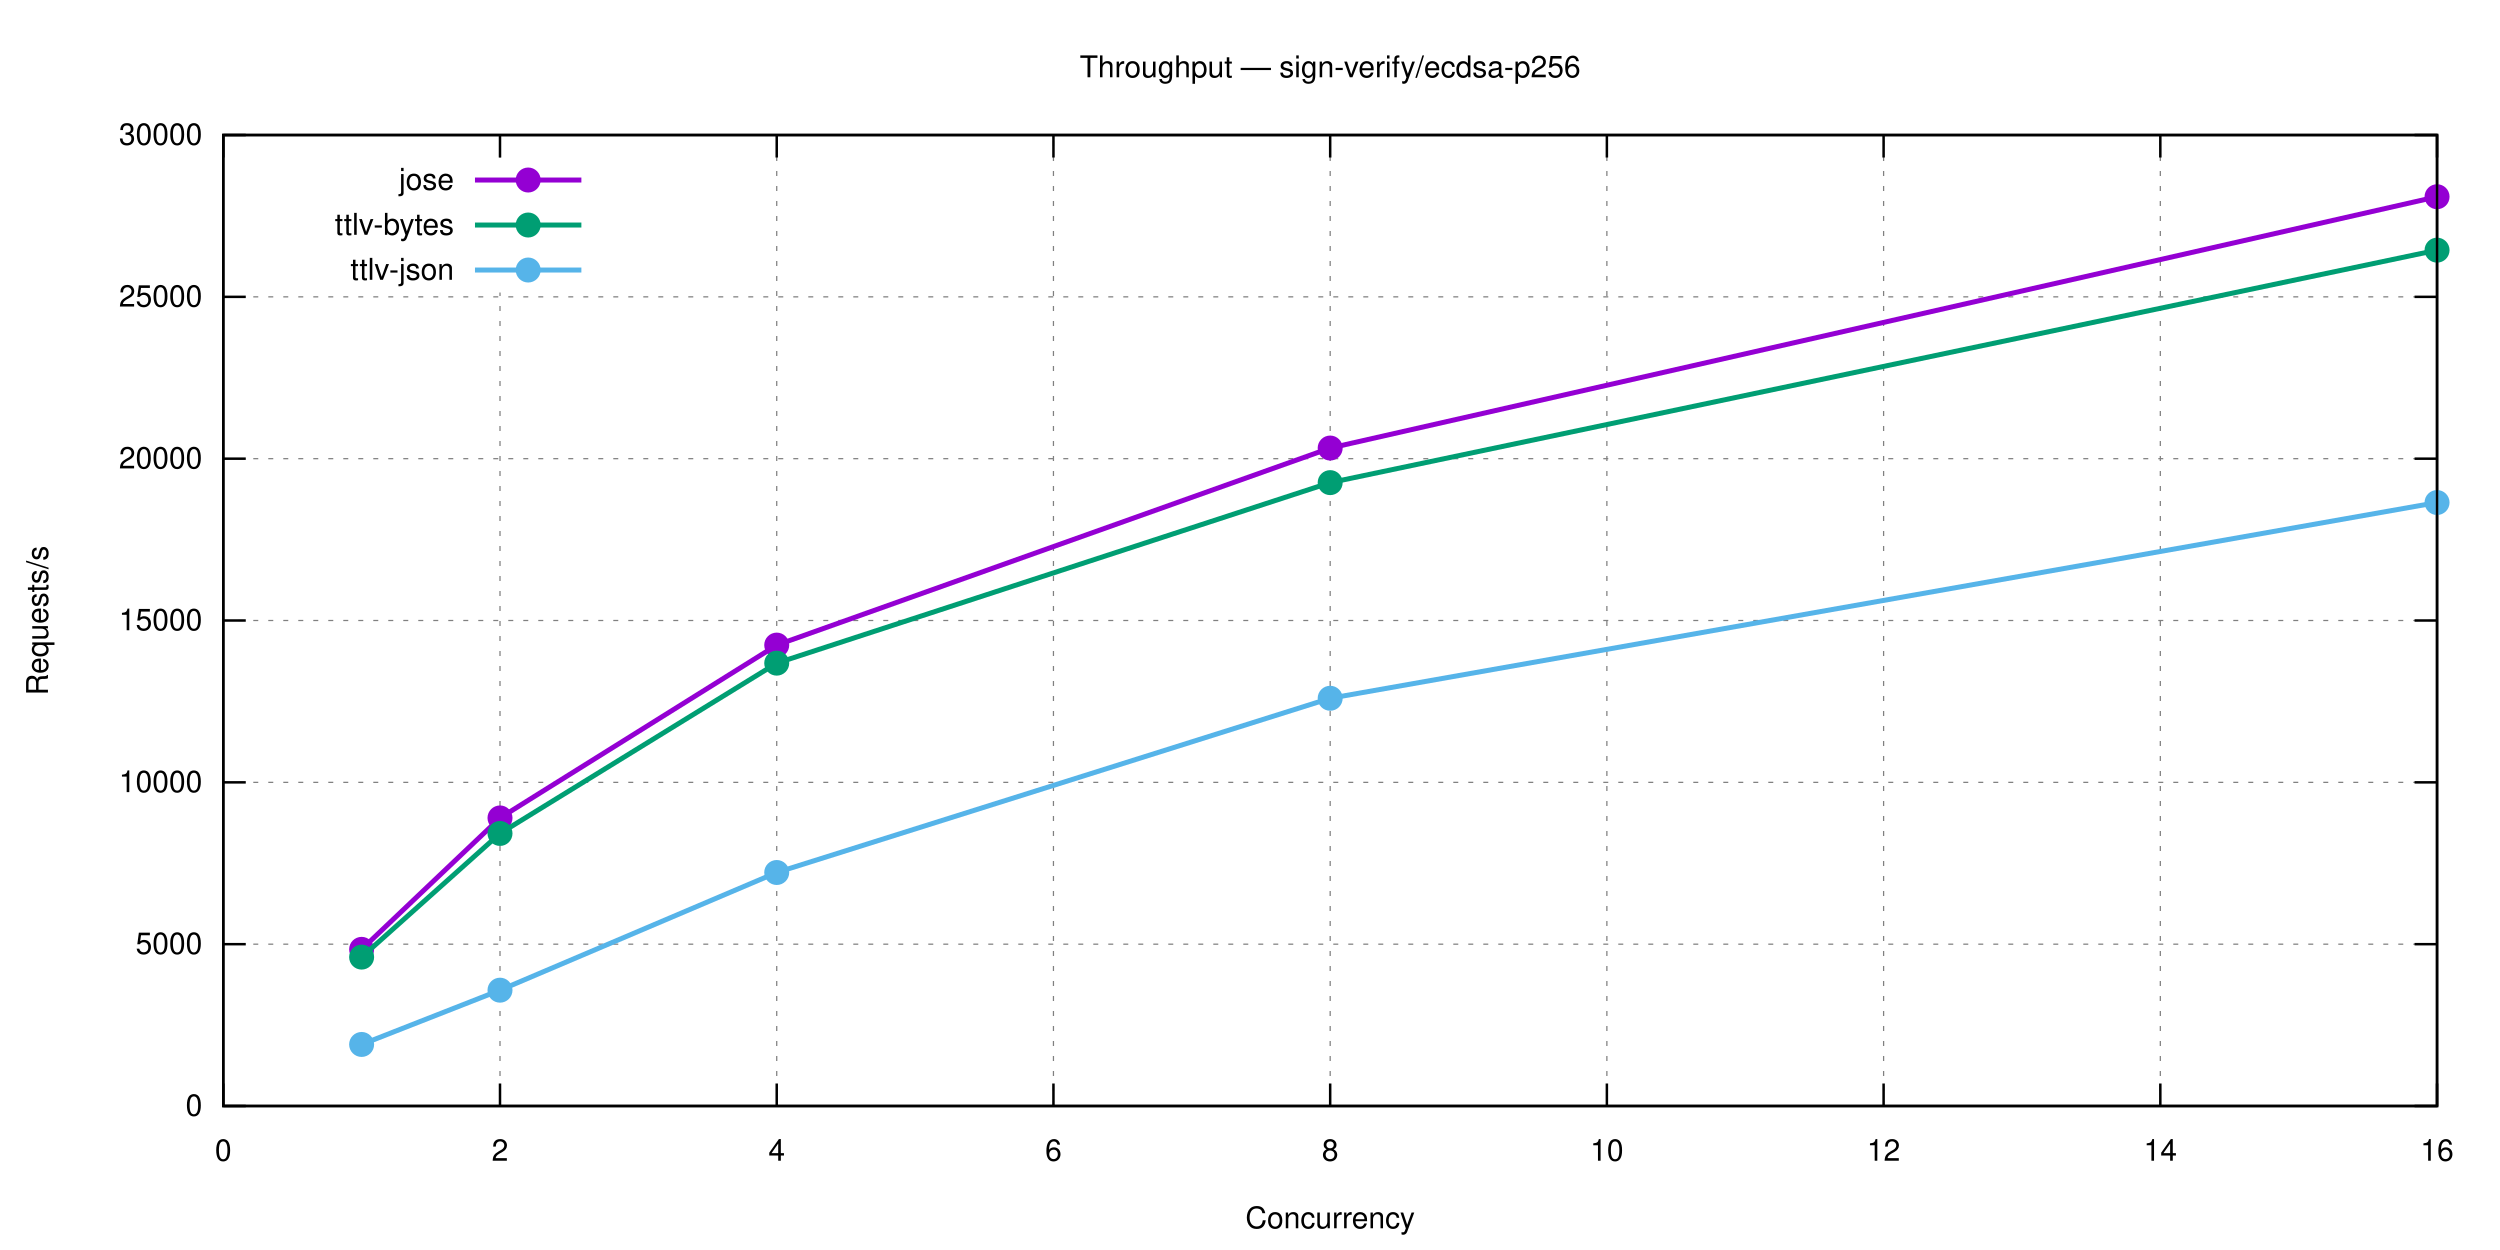
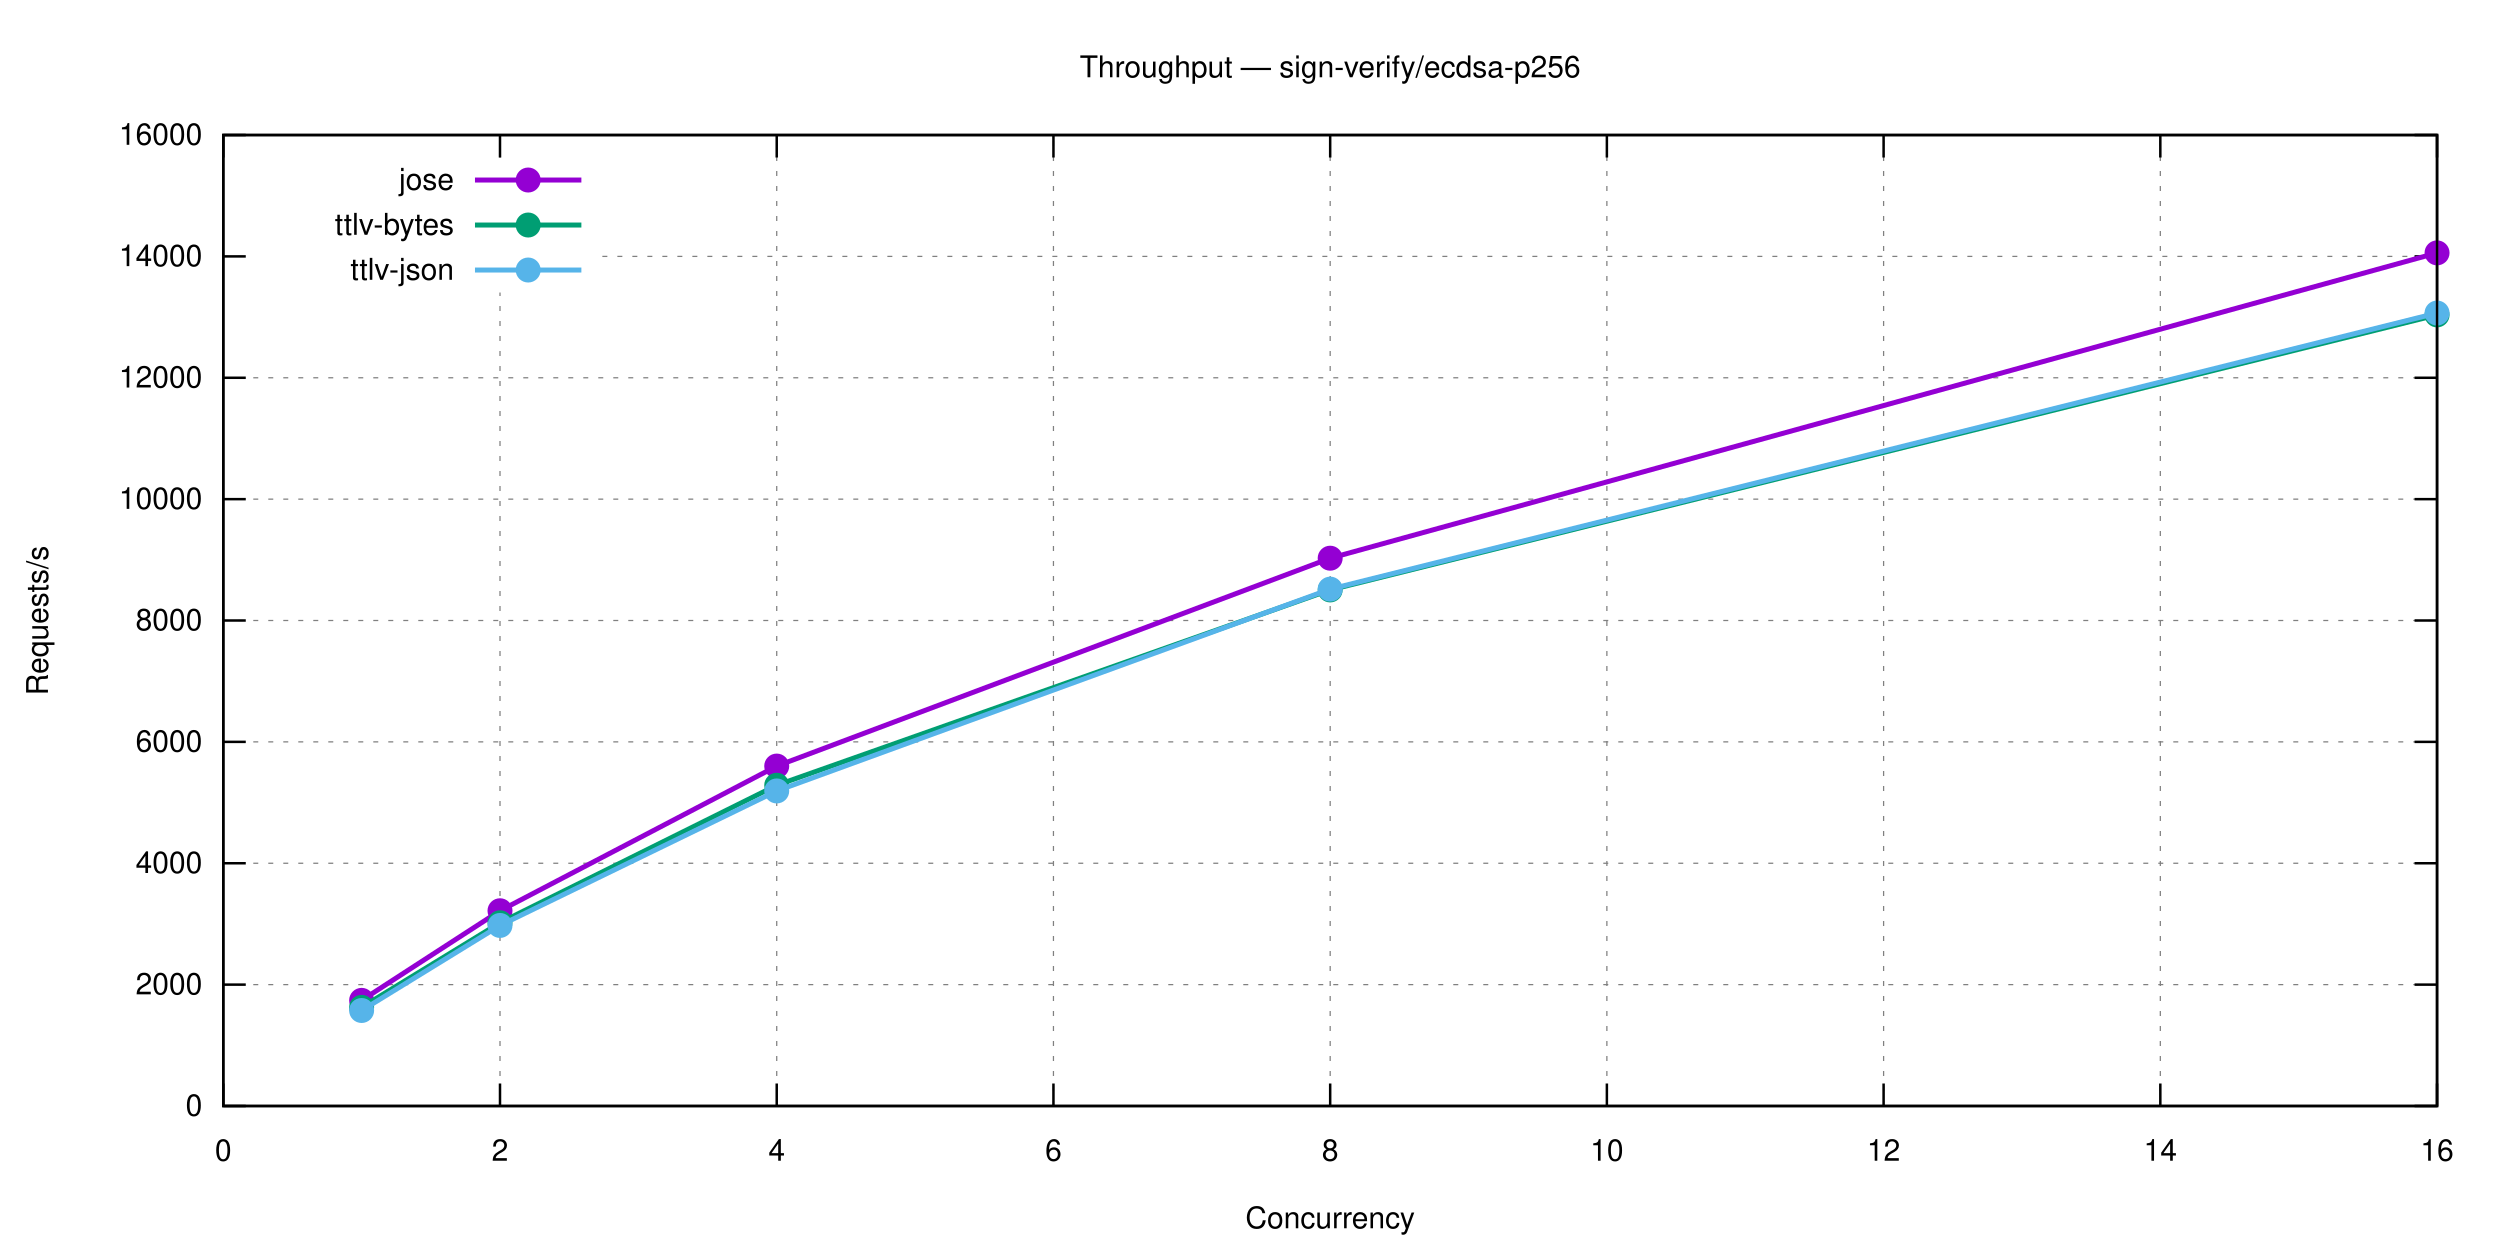
<svg xmlns="http://www.w3.org/2000/svg" xmlns:xlink="http://www.w3.org/1999/xlink" width="1000" height="500" viewBox="0 0 1000 500">
  <g id="gnuplot_canvas">
    <rect x="0" y="0" width="1000" height="500" fill="none" />
    <defs>
      <circle id="gpDot" r="0.5" stroke-width="0.5" stroke="currentColor" />
      <path id="gpPt0" stroke-width="0.222" stroke="currentColor" d="M-1,0 h2 M0,-1 v2" />
      <path id="gpPt1" stroke-width="0.222" stroke="currentColor" d="M-1,-1 L1,1 M1,-1 L-1,1" />
      <path id="gpPt2" stroke-width="0.222" stroke="currentColor" d="M-1,0 L1,0 M0,-1 L0,1 M-1,-1 L1,1 M-1,1 L1,-1" />
      <rect id="gpPt3" stroke-width="0.222" stroke="currentColor" x="-1" y="-1" width="2" height="2" />
      <rect id="gpPt4" stroke-width="0.222" stroke="currentColor" fill="currentColor" x="-1" y="-1" width="2" height="2" />
      <circle id="gpPt5" stroke-width="0.222" stroke="currentColor" cx="0" cy="0" r="1" />
      <use xlink:href="#gpPt5" id="gpPt6" fill="currentColor" stroke="none" />
      <path id="gpPt7" stroke-width="0.222" stroke="currentColor" d="M0,-1.33 L-1.33,0.67 L1.33,0.67 z" />
      <use xlink:href="#gpPt7" id="gpPt8" fill="currentColor" stroke="none" />
      <use xlink:href="#gpPt7" id="gpPt9" stroke="currentColor" transform="rotate(180)" />
      <use xlink:href="#gpPt9" id="gpPt10" fill="currentColor" stroke="none" />
      <use xlink:href="#gpPt3" id="gpPt11" stroke="currentColor" transform="rotate(45)" />
      <use xlink:href="#gpPt11" id="gpPt12" fill="currentColor" stroke="none" />
      <path id="gpPt13" stroke-width="0.222" stroke="currentColor" d="M0,1.330 L1.265,0.411 L0.782,-1.067 L-0.782,-1.076 L-1.265,0.411 z" />
      <use xlink:href="#gpPt13" id="gpPt14" fill="currentColor" stroke="none" />
      <filter id="textbox" filterUnits="objectBoundingBox" x="0" y="0" height="1" width="1">
        <feFlood flood-color="white" flood-opacity="1" result="bgnd" />
        <feComposite in="SourceGraphic" in2="bgnd" operator="atop" />
      </filter>
      <filter id="greybox" filterUnits="objectBoundingBox" x="0" y="0" height="1" width="1">
        <feFlood flood-color="lightgrey" flood-opacity="1" result="grey" />
        <feComposite in="SourceGraphic" in2="grey" operator="atop" />
      </filter>
    </defs>
    <g fill="none" color="white" stroke="currentColor" stroke-width="1.00" stroke-linecap="butt" stroke-linejoin="miter">
</g>
    <g fill="none" color="black" stroke="currentColor" stroke-width="1.00" stroke-linecap="butt" stroke-linejoin="miter">
</g>
    <g fill="none" color="black" stroke="black" stroke-width="0.50" stroke-linecap="butt" stroke-linejoin="miter">
</g>
    <g fill="none" color="gray" stroke="currentColor" stroke-width="0.50" stroke-linecap="butt" stroke-linejoin="miter">
      <path stroke="gray" stroke-dasharray="2,4" class="gridline" d="M89.31,442.40 L974.82,442.40  " />
    </g>
    <g fill="none" color="gray" stroke="gray" stroke-width="1.00" stroke-linecap="butt" stroke-linejoin="miter">
</g>
    <g fill="none" color="black" stroke="currentColor" stroke-width="1.00" stroke-linecap="butt" stroke-linejoin="miter">
      <path stroke="black" d="M89.31,442.40 L98.31,442.40 M974.82,442.40 L965.82,442.40  " />
      <g transform="translate(80.92,446.30)" stroke="none" fill="black" font-family="Helvetica" font-size="12.00" text-anchor="end">
        <text>
          <tspan font-family="Helvetica"> 0</tspan>
        </text>
      </g>
    </g>
    <g fill="none" color="black" stroke="currentColor" stroke-width="1.00" stroke-linecap="butt" stroke-linejoin="miter">
</g>
    <g fill="none" color="black" stroke="black" stroke-width="0.50" stroke-linecap="butt" stroke-linejoin="miter">
</g>
    <g fill="none" color="gray" stroke="currentColor" stroke-width="0.50" stroke-linecap="butt" stroke-linejoin="miter">
-       <path stroke="gray" stroke-dasharray="2,4" class="gridline" d="M89.31,377.67 L974.82,377.67  " />
-     </g>
-     <g fill="none" color="gray" stroke="gray" stroke-width="1.00" stroke-linecap="butt" stroke-linejoin="miter">
- </g>
-     <g fill="none" color="black" stroke="currentColor" stroke-width="1.00" stroke-linecap="butt" stroke-linejoin="miter">
-       <path stroke="black" d="M89.31,377.67 L98.31,377.67 M974.82,377.67 L965.82,377.67  " />
-       <g transform="translate(80.92,381.57)" stroke="none" fill="black" font-family="Helvetica" font-size="12.00" text-anchor="end">
-         <text>
-           <tspan font-family="Helvetica"> 5000</tspan>
-         </text>
-       </g>
-     </g>
-     <g fill="none" color="black" stroke="currentColor" stroke-width="1.00" stroke-linecap="butt" stroke-linejoin="miter">
- </g>
-     <g fill="none" color="black" stroke="black" stroke-width="0.50" stroke-linecap="butt" stroke-linejoin="miter">
- </g>
-     <g fill="none" color="gray" stroke="currentColor" stroke-width="0.50" stroke-linecap="butt" stroke-linejoin="miter">
-       <path stroke="gray" stroke-dasharray="2,4" class="gridline" d="M89.31,312.94 L974.82,312.94  " />
-     </g>
-     <g fill="none" color="gray" stroke="gray" stroke-width="1.00" stroke-linecap="butt" stroke-linejoin="miter">
- </g>
-     <g fill="none" color="black" stroke="currentColor" stroke-width="1.00" stroke-linecap="butt" stroke-linejoin="miter">
-       <path stroke="black" d="M89.31,312.94 L98.31,312.94 M974.82,312.94 L965.82,312.94  " />
-       <g transform="translate(80.92,316.84)" stroke="none" fill="black" font-family="Helvetica" font-size="12.00" text-anchor="end">
-         <text>
-           <tspan font-family="Helvetica"> 10000</tspan>
+       <path stroke="gray" stroke-dasharray="2,4" class="gridline" d="M89.31,393.85 L974.82,393.85  " />
+     </g>
+     <g fill="none" color="gray" stroke="gray" stroke-width="1.00" stroke-linecap="butt" stroke-linejoin="miter">
+ </g>
+     <g fill="none" color="black" stroke="currentColor" stroke-width="1.00" stroke-linecap="butt" stroke-linejoin="miter">
+       <path stroke="black" d="M89.31,393.85 L98.31,393.85 M974.82,393.85 L965.82,393.85  " />
+       <g transform="translate(80.92,397.75)" stroke="none" fill="black" font-family="Helvetica" font-size="12.00" text-anchor="end">
+         <text>
+           <tspan font-family="Helvetica"> 2000</tspan>
+         </text>
+       </g>
+     </g>
+     <g fill="none" color="black" stroke="currentColor" stroke-width="1.00" stroke-linecap="butt" stroke-linejoin="miter">
+ </g>
+     <g fill="none" color="black" stroke="black" stroke-width="0.50" stroke-linecap="butt" stroke-linejoin="miter">
+ </g>
+     <g fill="none" color="gray" stroke="currentColor" stroke-width="0.50" stroke-linecap="butt" stroke-linejoin="miter">
+       <path stroke="gray" stroke-dasharray="2,4" class="gridline" d="M89.31,345.30 L974.82,345.30  " />
+     </g>
+     <g fill="none" color="gray" stroke="gray" stroke-width="1.00" stroke-linecap="butt" stroke-linejoin="miter">
+ </g>
+     <g fill="none" color="black" stroke="currentColor" stroke-width="1.00" stroke-linecap="butt" stroke-linejoin="miter">
+       <path stroke="black" d="M89.31,345.30 L98.31,345.30 M974.82,345.30 L965.82,345.30  " />
+       <g transform="translate(80.92,349.20)" stroke="none" fill="black" font-family="Helvetica" font-size="12.00" text-anchor="end">
+         <text>
+           <tspan font-family="Helvetica"> 4000</tspan>
+         </text>
+       </g>
+     </g>
+     <g fill="none" color="black" stroke="currentColor" stroke-width="1.00" stroke-linecap="butt" stroke-linejoin="miter">
+ </g>
+     <g fill="none" color="black" stroke="black" stroke-width="0.50" stroke-linecap="butt" stroke-linejoin="miter">
+ </g>
+     <g fill="none" color="gray" stroke="currentColor" stroke-width="0.50" stroke-linecap="butt" stroke-linejoin="miter">
+       <path stroke="gray" stroke-dasharray="2,4" class="gridline" d="M89.31,296.75 L974.82,296.75  " />
+     </g>
+     <g fill="none" color="gray" stroke="gray" stroke-width="1.00" stroke-linecap="butt" stroke-linejoin="miter">
+ </g>
+     <g fill="none" color="black" stroke="currentColor" stroke-width="1.00" stroke-linecap="butt" stroke-linejoin="miter">
+       <path stroke="black" d="M89.31,296.75 L98.31,296.75 M974.82,296.75 L965.82,296.75  " />
+       <g transform="translate(80.92,300.65)" stroke="none" fill="black" font-family="Helvetica" font-size="12.00" text-anchor="end">
+         <text>
+           <tspan font-family="Helvetica"> 6000</tspan>
        </text>
      </g>
    </g>
    <g fill="none" color="black" stroke="currentColor" stroke-width="1.00" stroke-linecap="butt" stroke-linejoin="miter">
</g>
    <g fill="none" color="black" stroke="black" stroke-width="0.50" stroke-linecap="butt" stroke-linejoin="miter">
</g>
    <g fill="none" color="gray" stroke="currentColor" stroke-width="0.50" stroke-linecap="butt" stroke-linejoin="miter">
      <path stroke="gray" stroke-dasharray="2,4" class="gridline" d="M89.31,248.20 L974.82,248.20  " />
    </g>
    <g fill="none" color="gray" stroke="gray" stroke-width="1.00" stroke-linecap="butt" stroke-linejoin="miter">
</g>
    <g fill="none" color="black" stroke="currentColor" stroke-width="1.00" stroke-linecap="butt" stroke-linejoin="miter">
      <path stroke="black" d="M89.31,248.20 L98.31,248.20 M974.82,248.20 L965.82,248.20  " />
      <g transform="translate(80.92,252.10)" stroke="none" fill="black" font-family="Helvetica" font-size="12.00" text-anchor="end">
        <text>
-           <tspan font-family="Helvetica"> 15000</tspan>
-         </text>
-       </g>
-     </g>
-     <g fill="none" color="black" stroke="currentColor" stroke-width="1.00" stroke-linecap="butt" stroke-linejoin="miter">
- </g>
-     <g fill="none" color="black" stroke="black" stroke-width="0.50" stroke-linecap="butt" stroke-linejoin="miter">
- </g>
-     <g fill="none" color="gray" stroke="currentColor" stroke-width="0.50" stroke-linecap="butt" stroke-linejoin="miter">
-       <path stroke="gray" stroke-dasharray="2,4" class="gridline" d="M89.31,183.47 L974.82,183.47  " />
-     </g>
-     <g fill="none" color="gray" stroke="gray" stroke-width="1.00" stroke-linecap="butt" stroke-linejoin="miter">
- </g>
-     <g fill="none" color="black" stroke="currentColor" stroke-width="1.00" stroke-linecap="butt" stroke-linejoin="miter">
-       <path stroke="black" d="M89.31,183.47 L98.31,183.47 M974.82,183.47 L965.82,183.47  " />
-       <g transform="translate(80.92,187.37)" stroke="none" fill="black" font-family="Helvetica" font-size="12.00" text-anchor="end">
-         <text>
-           <tspan font-family="Helvetica"> 20000</tspan>
-         </text>
-       </g>
-     </g>
-     <g fill="none" color="black" stroke="currentColor" stroke-width="1.00" stroke-linecap="butt" stroke-linejoin="miter">
- </g>
-     <g fill="none" color="black" stroke="black" stroke-width="0.50" stroke-linecap="butt" stroke-linejoin="miter">
- </g>
-     <g fill="none" color="gray" stroke="currentColor" stroke-width="0.50" stroke-linecap="butt" stroke-linejoin="miter">
-       <path stroke="gray" stroke-dasharray="2,4" class="gridline" d="M89.31,118.74 L974.82,118.74  " />
-     </g>
-     <g fill="none" color="gray" stroke="gray" stroke-width="1.00" stroke-linecap="butt" stroke-linejoin="miter">
- </g>
-     <g fill="none" color="black" stroke="currentColor" stroke-width="1.00" stroke-linecap="butt" stroke-linejoin="miter">
-       <path stroke="black" d="M89.31,118.74 L98.31,118.74 M974.82,118.74 L965.82,118.74  " />
-       <g transform="translate(80.92,122.64)" stroke="none" fill="black" font-family="Helvetica" font-size="12.00" text-anchor="end">
-         <text>
-           <tspan font-family="Helvetica"> 25000</tspan>
+           <tspan font-family="Helvetica"> 8000</tspan>
+         </text>
+       </g>
+     </g>
+     <g fill="none" color="black" stroke="currentColor" stroke-width="1.00" stroke-linecap="butt" stroke-linejoin="miter">
+ </g>
+     <g fill="none" color="black" stroke="black" stroke-width="0.50" stroke-linecap="butt" stroke-linejoin="miter">
+ </g>
+     <g fill="none" color="gray" stroke="currentColor" stroke-width="0.50" stroke-linecap="butt" stroke-linejoin="miter">
+       <path stroke="gray" stroke-dasharray="2,4" class="gridline" d="M89.31,199.66 L974.82,199.66  " />
+     </g>
+     <g fill="none" color="gray" stroke="gray" stroke-width="1.00" stroke-linecap="butt" stroke-linejoin="miter">
+ </g>
+     <g fill="none" color="black" stroke="currentColor" stroke-width="1.00" stroke-linecap="butt" stroke-linejoin="miter">
+       <path stroke="black" d="M89.31,199.66 L98.31,199.66 M974.82,199.66 L965.82,199.66  " />
+       <g transform="translate(80.92,203.56)" stroke="none" fill="black" font-family="Helvetica" font-size="12.00" text-anchor="end">
+         <text>
+           <tspan font-family="Helvetica"> 10000</tspan>
+         </text>
+       </g>
+     </g>
+     <g fill="none" color="black" stroke="currentColor" stroke-width="1.00" stroke-linecap="butt" stroke-linejoin="miter">
+ </g>
+     <g fill="none" color="black" stroke="black" stroke-width="0.50" stroke-linecap="butt" stroke-linejoin="miter">
+ </g>
+     <g fill="none" color="gray" stroke="currentColor" stroke-width="0.50" stroke-linecap="butt" stroke-linejoin="miter">
+       <path stroke="gray" stroke-dasharray="2,4" class="gridline" d="M89.31,151.11 L974.82,151.11  " />
+     </g>
+     <g fill="none" color="gray" stroke="gray" stroke-width="1.00" stroke-linecap="butt" stroke-linejoin="miter">
+ </g>
+     <g fill="none" color="black" stroke="currentColor" stroke-width="1.00" stroke-linecap="butt" stroke-linejoin="miter">
+       <path stroke="black" d="M89.31,151.11 L98.31,151.11 M974.82,151.11 L965.82,151.11  " />
+       <g transform="translate(80.92,155.01)" stroke="none" fill="black" font-family="Helvetica" font-size="12.00" text-anchor="end">
+         <text>
+           <tspan font-family="Helvetica"> 12000</tspan>
+         </text>
+       </g>
+     </g>
+     <g fill="none" color="black" stroke="currentColor" stroke-width="1.00" stroke-linecap="butt" stroke-linejoin="miter">
+ </g>
+     <g fill="none" color="black" stroke="black" stroke-width="0.50" stroke-linecap="butt" stroke-linejoin="miter">
+ </g>
+     <g fill="none" color="gray" stroke="currentColor" stroke-width="0.50" stroke-linecap="butt" stroke-linejoin="miter">
+       <path stroke="gray" stroke-dasharray="2,4" class="gridline" d="M89.31,102.56 L97.70,102.56 M240.94,102.56 L974.82,102.56  " />
+     </g>
+     <g fill="none" color="gray" stroke="gray" stroke-width="1.00" stroke-linecap="butt" stroke-linejoin="miter">
+ </g>
+     <g fill="none" color="black" stroke="currentColor" stroke-width="1.00" stroke-linecap="butt" stroke-linejoin="miter">
+       <path stroke="black" d="M89.31,102.56 L98.31,102.56 M974.82,102.56 L965.82,102.56  " />
+       <g transform="translate(80.92,106.46)" stroke="none" fill="black" font-family="Helvetica" font-size="12.00" text-anchor="end">
+         <text>
+           <tspan font-family="Helvetica"> 14000</tspan>
        </text>
      </g>
    </g>
    <g fill="none" color="black" stroke="currentColor" stroke-width="1.00" stroke-linecap="butt" stroke-linejoin="miter">
</g>
    <g fill="none" color="black" stroke="black" stroke-width="0.50" stroke-linecap="butt" stroke-linejoin="miter">
</g>
    <g fill="none" color="gray" stroke="currentColor" stroke-width="0.50" stroke-linecap="butt" stroke-linejoin="miter">
      <path stroke="gray" stroke-dasharray="2,4" class="gridline" d="M89.31,54.01 L974.82,54.01  " />
    </g>
    <g fill="none" color="gray" stroke="gray" stroke-width="1.00" stroke-linecap="butt" stroke-linejoin="miter">
</g>
    <g fill="none" color="black" stroke="currentColor" stroke-width="1.00" stroke-linecap="butt" stroke-linejoin="miter">
      <path stroke="black" d="M89.31,54.01 L98.31,54.01 M974.82,54.01 L965.82,54.01  " />
      <g transform="translate(80.92,57.91)" stroke="none" fill="black" font-family="Helvetica" font-size="12.00" text-anchor="end">
        <text>
-           <tspan font-family="Helvetica"> 30000</tspan>
+           <tspan font-family="Helvetica"> 16000</tspan>
        </text>
      </g>
    </g>
    <g fill="none" color="black" stroke="currentColor" stroke-width="1.00" stroke-linecap="butt" stroke-linejoin="miter">
</g>
    <g fill="none" color="black" stroke="black" stroke-width="0.50" stroke-linecap="butt" stroke-linejoin="miter">
</g>
    <g fill="none" color="gray" stroke="currentColor" stroke-width="0.50" stroke-linecap="butt" stroke-linejoin="miter">
      <path stroke="gray" stroke-dasharray="2,4" class="gridline" d="M89.31,442.40 L89.31,54.01  " />
    </g>
    <g fill="none" color="gray" stroke="gray" stroke-width="1.00" stroke-linecap="butt" stroke-linejoin="miter">
</g>
    <g fill="none" color="black" stroke="currentColor" stroke-width="1.00" stroke-linecap="butt" stroke-linejoin="miter">
      <path stroke="black" d="M89.31,442.40 L89.31,433.40 M89.31,54.01 L89.31,63.01  " />
      <g transform="translate(89.31,464.30)" stroke="none" fill="black" font-family="Helvetica" font-size="12.00" text-anchor="middle">
        <text>
          <tspan font-family="Helvetica"> 0</tspan>
        </text>
      </g>
    </g>
    <g fill="none" color="black" stroke="currentColor" stroke-width="1.00" stroke-linecap="butt" stroke-linejoin="miter">
</g>
    <g fill="none" color="black" stroke="black" stroke-width="0.50" stroke-linecap="butt" stroke-linejoin="miter">
</g>
    <g fill="none" color="gray" stroke="currentColor" stroke-width="0.50" stroke-linecap="butt" stroke-linejoin="miter">
      <path stroke="gray" stroke-dasharray="2,4" class="gridline" d="M200.00,442.40 L200.00,117.01 M200.00,63.01 L200.00,54.01  " />
    </g>
    <g fill="none" color="gray" stroke="gray" stroke-width="1.00" stroke-linecap="butt" stroke-linejoin="miter">
</g>
    <g fill="none" color="black" stroke="currentColor" stroke-width="1.00" stroke-linecap="butt" stroke-linejoin="miter">
      <path stroke="black" d="M200.00,442.40 L200.00,433.40 M200.00,54.01 L200.00,63.01  " />
      <g transform="translate(200.00,464.30)" stroke="none" fill="black" font-family="Helvetica" font-size="12.00" text-anchor="middle">
        <text>
          <tspan font-family="Helvetica"> 2</tspan>
        </text>
      </g>
    </g>
    <g fill="none" color="black" stroke="currentColor" stroke-width="1.00" stroke-linecap="butt" stroke-linejoin="miter">
</g>
    <g fill="none" color="black" stroke="black" stroke-width="0.50" stroke-linecap="butt" stroke-linejoin="miter">
</g>
    <g fill="none" color="gray" stroke="currentColor" stroke-width="0.50" stroke-linecap="butt" stroke-linejoin="miter">
      <path stroke="gray" stroke-dasharray="2,4" class="gridline" d="M310.69,442.40 L310.69,54.01  " />
    </g>
    <g fill="none" color="gray" stroke="gray" stroke-width="1.00" stroke-linecap="butt" stroke-linejoin="miter">
</g>
    <g fill="none" color="black" stroke="currentColor" stroke-width="1.00" stroke-linecap="butt" stroke-linejoin="miter">
      <path stroke="black" d="M310.69,442.40 L310.69,433.40 M310.69,54.01 L310.69,63.01  " />
      <g transform="translate(310.69,464.30)" stroke="none" fill="black" font-family="Helvetica" font-size="12.00" text-anchor="middle">
        <text>
          <tspan font-family="Helvetica"> 4</tspan>
        </text>
      </g>
    </g>
    <g fill="none" color="black" stroke="currentColor" stroke-width="1.00" stroke-linecap="butt" stroke-linejoin="miter">
</g>
    <g fill="none" color="black" stroke="black" stroke-width="0.50" stroke-linecap="butt" stroke-linejoin="miter">
</g>
    <g fill="none" color="gray" stroke="currentColor" stroke-width="0.50" stroke-linecap="butt" stroke-linejoin="miter">
      <path stroke="gray" stroke-dasharray="2,4" class="gridline" d="M421.38,442.40 L421.38,54.01  " />
    </g>
    <g fill="none" color="gray" stroke="gray" stroke-width="1.00" stroke-linecap="butt" stroke-linejoin="miter">
</g>
    <g fill="none" color="black" stroke="currentColor" stroke-width="1.00" stroke-linecap="butt" stroke-linejoin="miter">
      <path stroke="black" d="M421.38,442.40 L421.38,433.40 M421.38,54.01 L421.38,63.01  " />
      <g transform="translate(421.38,464.30)" stroke="none" fill="black" font-family="Helvetica" font-size="12.00" text-anchor="middle">
        <text>
          <tspan font-family="Helvetica"> 6</tspan>
        </text>
      </g>
    </g>
    <g fill="none" color="black" stroke="currentColor" stroke-width="1.00" stroke-linecap="butt" stroke-linejoin="miter">
</g>
    <g fill="none" color="black" stroke="black" stroke-width="0.50" stroke-linecap="butt" stroke-linejoin="miter">
</g>
    <g fill="none" color="gray" stroke="currentColor" stroke-width="0.50" stroke-linecap="butt" stroke-linejoin="miter">
      <path stroke="gray" stroke-dasharray="2,4" class="gridline" d="M532.07,442.40 L532.07,54.01  " />
    </g>
    <g fill="none" color="gray" stroke="gray" stroke-width="1.00" stroke-linecap="butt" stroke-linejoin="miter">
</g>
    <g fill="none" color="black" stroke="currentColor" stroke-width="1.00" stroke-linecap="butt" stroke-linejoin="miter">
      <path stroke="black" d="M532.07,442.40 L532.07,433.40 M532.07,54.01 L532.07,63.01  " />
      <g transform="translate(532.07,464.30)" stroke="none" fill="black" font-family="Helvetica" font-size="12.00" text-anchor="middle">
        <text>
          <tspan font-family="Helvetica"> 8</tspan>
        </text>
      </g>
    </g>
    <g fill="none" color="black" stroke="currentColor" stroke-width="1.00" stroke-linecap="butt" stroke-linejoin="miter">
</g>
    <g fill="none" color="black" stroke="black" stroke-width="0.50" stroke-linecap="butt" stroke-linejoin="miter">
</g>
    <g fill="none" color="gray" stroke="currentColor" stroke-width="0.50" stroke-linecap="butt" stroke-linejoin="miter">
      <path stroke="gray" stroke-dasharray="2,4" class="gridline" d="M642.75,442.40 L642.75,54.01  " />
    </g>
    <g fill="none" color="gray" stroke="gray" stroke-width="1.00" stroke-linecap="butt" stroke-linejoin="miter">
</g>
    <g fill="none" color="black" stroke="currentColor" stroke-width="1.00" stroke-linecap="butt" stroke-linejoin="miter">
      <path stroke="black" d="M642.75,442.40 L642.75,433.40 M642.75,54.01 L642.75,63.01  " />
      <g transform="translate(642.75,464.30)" stroke="none" fill="black" font-family="Helvetica" font-size="12.00" text-anchor="middle">
        <text>
          <tspan font-family="Helvetica"> 10</tspan>
        </text>
      </g>
    </g>
    <g fill="none" color="black" stroke="currentColor" stroke-width="1.00" stroke-linecap="butt" stroke-linejoin="miter">
</g>
    <g fill="none" color="black" stroke="black" stroke-width="0.50" stroke-linecap="butt" stroke-linejoin="miter">
</g>
    <g fill="none" color="gray" stroke="currentColor" stroke-width="0.50" stroke-linecap="butt" stroke-linejoin="miter">
      <path stroke="gray" stroke-dasharray="2,4" class="gridline" d="M753.44,442.40 L753.44,54.01  " />
    </g>
    <g fill="none" color="gray" stroke="gray" stroke-width="1.00" stroke-linecap="butt" stroke-linejoin="miter">
</g>
    <g fill="none" color="black" stroke="currentColor" stroke-width="1.00" stroke-linecap="butt" stroke-linejoin="miter">
      <path stroke="black" d="M753.44,442.40 L753.44,433.40 M753.44,54.01 L753.44,63.01  " />
      <g transform="translate(753.44,464.30)" stroke="none" fill="black" font-family="Helvetica" font-size="12.00" text-anchor="middle">
        <text>
          <tspan font-family="Helvetica"> 12</tspan>
        </text>
      </g>
    </g>
    <g fill="none" color="black" stroke="currentColor" stroke-width="1.00" stroke-linecap="butt" stroke-linejoin="miter">
</g>
    <g fill="none" color="black" stroke="black" stroke-width="0.50" stroke-linecap="butt" stroke-linejoin="miter">
</g>
    <g fill="none" color="gray" stroke="currentColor" stroke-width="0.50" stroke-linecap="butt" stroke-linejoin="miter">
      <path stroke="gray" stroke-dasharray="2,4" class="gridline" d="M864.13,442.40 L864.13,54.01  " />
    </g>
    <g fill="none" color="gray" stroke="gray" stroke-width="1.00" stroke-linecap="butt" stroke-linejoin="miter">
</g>
    <g fill="none" color="black" stroke="currentColor" stroke-width="1.00" stroke-linecap="butt" stroke-linejoin="miter">
      <path stroke="black" d="M864.13,442.40 L864.13,433.40 M864.13,54.01 L864.13,63.01  " />
      <g transform="translate(864.13,464.30)" stroke="none" fill="black" font-family="Helvetica" font-size="12.00" text-anchor="middle">
        <text>
          <tspan font-family="Helvetica"> 14</tspan>
        </text>
      </g>
    </g>
    <g fill="none" color="black" stroke="currentColor" stroke-width="1.00" stroke-linecap="butt" stroke-linejoin="miter">
</g>
    <g fill="none" color="black" stroke="black" stroke-width="0.50" stroke-linecap="butt" stroke-linejoin="miter">
</g>
    <g fill="none" color="gray" stroke="currentColor" stroke-width="0.50" stroke-linecap="butt" stroke-linejoin="miter">
      <path stroke="gray" stroke-dasharray="2,4" class="gridline" d="M974.82,442.40 L974.82,54.01  " />
    </g>
    <g fill="none" color="gray" stroke="gray" stroke-width="1.00" stroke-linecap="butt" stroke-linejoin="miter">
</g>
    <g fill="none" color="black" stroke="currentColor" stroke-width="1.00" stroke-linecap="butt" stroke-linejoin="miter">
      <path stroke="black" d="M974.82,442.40 L974.82,433.40 M974.82,54.01 L974.82,63.01  " />
      <g transform="translate(974.82,464.30)" stroke="none" fill="black" font-family="Helvetica" font-size="12.00" text-anchor="middle">
        <text>
          <tspan font-family="Helvetica"> 16</tspan>
        </text>
      </g>
    </g>
    <g fill="none" color="black" stroke="currentColor" stroke-width="1.00" stroke-linecap="butt" stroke-linejoin="miter">
</g>
    <g fill="none" color="black" stroke="currentColor" stroke-width="1.00" stroke-linecap="butt" stroke-linejoin="miter">
      <path stroke="black" d="M89.31,54.01 L89.31,442.40 L974.82,442.40 L974.82,54.01 L89.31,54.01 Z  " />
    </g>
    <g fill="none" color="black" stroke="currentColor" stroke-width="1.00" stroke-linecap="butt" stroke-linejoin="miter">
</g>
    <g id="gnuplot_plot_1">
      <g fill="none" color="white" stroke="black" stroke-width="2.00" stroke-linecap="butt" stroke-linejoin="miter">
</g>
      <g fill="none" color="black" stroke="currentColor" stroke-width="2.00" stroke-linecap="butt" stroke-linejoin="miter">
        <g transform="translate(181.60,75.91)" stroke="none" fill="black" font-family="Helvetica" font-size="12.00" text-anchor="end">
          <text>
            <tspan font-family="Helvetica">jose</tspan>
          </text>
        </g>
      </g>
      <g fill="none" color="black" stroke="currentColor" stroke-width="2.00" stroke-linecap="butt" stroke-linejoin="miter">
-         <path stroke="rgb(148,   0, 211)" d="M189.99,72.01 L232.55,72.01 M144.65,379.74 L200.00,327.18 L310.69,258.04 L532.07,179.22 L974.82,78.69  " />
-         <use xlink:href="#gpPt6" transform="translate(144.65,379.74) scale(4.50)" color="rgb(148,   0, 211)" />
-         <use xlink:href="#gpPt6" transform="translate(200.00,327.18) scale(4.50)" color="rgb(148,   0, 211)" />
-         <use xlink:href="#gpPt6" transform="translate(310.69,258.04) scale(4.50)" color="rgb(148,   0, 211)" />
-         <use xlink:href="#gpPt6" transform="translate(532.07,179.22) scale(4.50)" color="rgb(148,   0, 211)" />
-         <use xlink:href="#gpPt6" transform="translate(974.82,78.69) scale(4.50)" color="rgb(148,   0, 211)" />
+         <path stroke="rgb(148,   0, 211)" d="M189.99,72.01 L232.55,72.01 M144.65,400.14 L200.00,364.30 L310.69,306.43 L532.07,223.28 L974.82,101.15  " />
+         <use xlink:href="#gpPt6" transform="translate(144.65,400.14) scale(4.50)" color="rgb(148,   0, 211)" />
+         <use xlink:href="#gpPt6" transform="translate(200.00,364.30) scale(4.50)" color="rgb(148,   0, 211)" />
+         <use xlink:href="#gpPt6" transform="translate(310.69,306.43) scale(4.50)" color="rgb(148,   0, 211)" />
+         <use xlink:href="#gpPt6" transform="translate(532.07,223.28) scale(4.50)" color="rgb(148,   0, 211)" />
+         <use xlink:href="#gpPt6" transform="translate(974.82,101.15) scale(4.50)" color="rgb(148,   0, 211)" />
        <use xlink:href="#gpPt6" transform="translate(211.27,72.01) scale(4.50)" color="rgb(148,   0, 211)" />
      </g>
    </g>
    <g id="gnuplot_plot_2">
      <g fill="none" color="black" stroke="currentColor" stroke-width="2.00" stroke-linecap="butt" stroke-linejoin="miter">
        <g transform="translate(181.60,93.91)" stroke="none" fill="black" font-family="Helvetica" font-size="12.00" text-anchor="end">
          <text>
            <tspan font-family="Helvetica">ttlv-bytes</tspan>
          </text>
        </g>
      </g>
      <g fill="none" color="black" stroke="currentColor" stroke-width="2.00" stroke-linecap="butt" stroke-linejoin="miter">
-         <path stroke="rgb(  0, 158, 115)" d="M189.99,90.01 L232.55,90.01 M144.65,382.84 L200.00,333.38 L310.69,265.26 L532.07,193.05 L974.82,100.06  " />
-         <use xlink:href="#gpPt6" transform="translate(144.65,382.84) scale(4.50)" color="rgb(  0, 158, 115)" />
-         <use xlink:href="#gpPt6" transform="translate(200.00,333.38) scale(4.50)" color="rgb(  0, 158, 115)" />
-         <use xlink:href="#gpPt6" transform="translate(310.69,265.26) scale(4.50)" color="rgb(  0, 158, 115)" />
-         <use xlink:href="#gpPt6" transform="translate(532.07,193.05) scale(4.50)" color="rgb(  0, 158, 115)" />
-         <use xlink:href="#gpPt6" transform="translate(974.82,100.06) scale(4.50)" color="rgb(  0, 158, 115)" />
+         <path stroke="rgb(  0, 158, 115)" d="M189.99,90.01 L232.55,90.01 M144.65,402.94 L200.00,369.10 L310.69,314.10 L532.07,235.97 L974.82,125.96  " />
+         <use xlink:href="#gpPt6" transform="translate(144.65,402.94) scale(4.50)" color="rgb(  0, 158, 115)" />
+         <use xlink:href="#gpPt6" transform="translate(200.00,369.10) scale(4.50)" color="rgb(  0, 158, 115)" />
+         <use xlink:href="#gpPt6" transform="translate(310.69,314.10) scale(4.50)" color="rgb(  0, 158, 115)" />
+         <use xlink:href="#gpPt6" transform="translate(532.07,235.97) scale(4.50)" color="rgb(  0, 158, 115)" />
+         <use xlink:href="#gpPt6" transform="translate(974.82,125.96) scale(4.50)" color="rgb(  0, 158, 115)" />
        <use xlink:href="#gpPt6" transform="translate(211.27,90.01) scale(4.50)" color="rgb(  0, 158, 115)" />
      </g>
    </g>
    <g id="gnuplot_plot_3">
      <g fill="none" color="black" stroke="currentColor" stroke-width="2.00" stroke-linecap="butt" stroke-linejoin="miter">
        <g transform="translate(181.60,111.91)" stroke="none" fill="black" font-family="Helvetica" font-size="12.00" text-anchor="end">
          <text>
            <tspan font-family="Helvetica">ttlv-json</tspan>
          </text>
        </g>
      </g>
      <g fill="none" color="black" stroke="currentColor" stroke-width="2.00" stroke-linecap="butt" stroke-linejoin="miter">
-         <path stroke="rgb( 86, 180, 233)" d="M189.99,108.01 L232.55,108.01 M144.65,417.78 L200.00,396.07 L310.69,349.00 L532.07,279.31 L974.82,201.01  " />
-         <use xlink:href="#gpPt6" transform="translate(144.65,417.78) scale(4.50)" color="rgb( 86, 180, 233)" />
-         <use xlink:href="#gpPt6" transform="translate(200.00,396.07) scale(4.50)" color="rgb( 86, 180, 233)" />
-         <use xlink:href="#gpPt6" transform="translate(310.69,349.00) scale(4.50)" color="rgb( 86, 180, 233)" />
-         <use xlink:href="#gpPt6" transform="translate(532.07,279.31) scale(4.50)" color="rgb( 86, 180, 233)" />
-         <use xlink:href="#gpPt6" transform="translate(974.82,201.01) scale(4.50)" color="rgb( 86, 180, 233)" />
+         <path stroke="rgb( 86, 180, 233)" d="M189.99,108.01 L232.55,108.01 M144.65,404.20 L200.00,370.18 L310.69,316.38 L532.07,235.65 L974.82,125.21  " />
+         <use xlink:href="#gpPt6" transform="translate(144.65,404.20) scale(4.50)" color="rgb( 86, 180, 233)" />
+         <use xlink:href="#gpPt6" transform="translate(200.00,370.18) scale(4.50)" color="rgb( 86, 180, 233)" />
+         <use xlink:href="#gpPt6" transform="translate(310.69,316.38) scale(4.50)" color="rgb( 86, 180, 233)" />
+         <use xlink:href="#gpPt6" transform="translate(532.07,235.65) scale(4.50)" color="rgb( 86, 180, 233)" />
+         <use xlink:href="#gpPt6" transform="translate(974.82,125.21) scale(4.50)" color="rgb( 86, 180, 233)" />
        <use xlink:href="#gpPt6" transform="translate(211.27,108.01) scale(4.50)" color="rgb( 86, 180, 233)" />
      </g>
    </g>
    <g fill="none" color="black" stroke="currentColor" stroke-width="2.00" stroke-linecap="butt" stroke-linejoin="miter">
</g>
    <g fill="none" color="black" stroke="black" stroke-width="1.00" stroke-linecap="butt" stroke-linejoin="miter">
</g>
    <g fill="none" color="black" stroke="currentColor" stroke-width="1.00" stroke-linecap="butt" stroke-linejoin="miter">
      <path stroke="black" d="M89.31,54.01 L89.31,442.40 L974.82,442.40 L974.82,54.01 L89.31,54.01 Z  " />
      <g transform="translate(19.18,248.21) rotate(270.00)" stroke="none" fill="black" font-family="Helvetica" font-size="12.00" text-anchor="middle">
        <text>
          <tspan font-family="Helvetica">Requests/s</tspan>
        </text>
      </g>
    </g>
    <g fill="none" color="black" stroke="currentColor" stroke-width="1.00" stroke-linecap="butt" stroke-linejoin="miter">
      <g transform="translate(532.06,491.30)" stroke="none" fill="black" font-family="Helvetica" font-size="12.00" text-anchor="middle">
        <text>
          <tspan font-family="Helvetica">Concurrency</tspan>
        </text>
      </g>
    </g>
    <g fill="none" color="black" stroke="currentColor" stroke-width="1.00" stroke-linecap="butt" stroke-linejoin="miter">
</g>
    <g fill="none" color="black" stroke="currentColor" stroke-width="1.00" stroke-linecap="butt" stroke-linejoin="miter">
      <g transform="translate(532.06,30.91)" stroke="none" fill="black" font-family="Helvetica" font-size="12.00" text-anchor="middle">
        <text>
          <tspan font-family="Helvetica">Throughput — sign-verify/ecdsa-p256</tspan>
        </text>
      </g>
    </g>
    <g fill="none" color="black" stroke="currentColor" stroke-width="1.00" stroke-linecap="butt" stroke-linejoin="miter">
</g>
  </g>
</svg>
